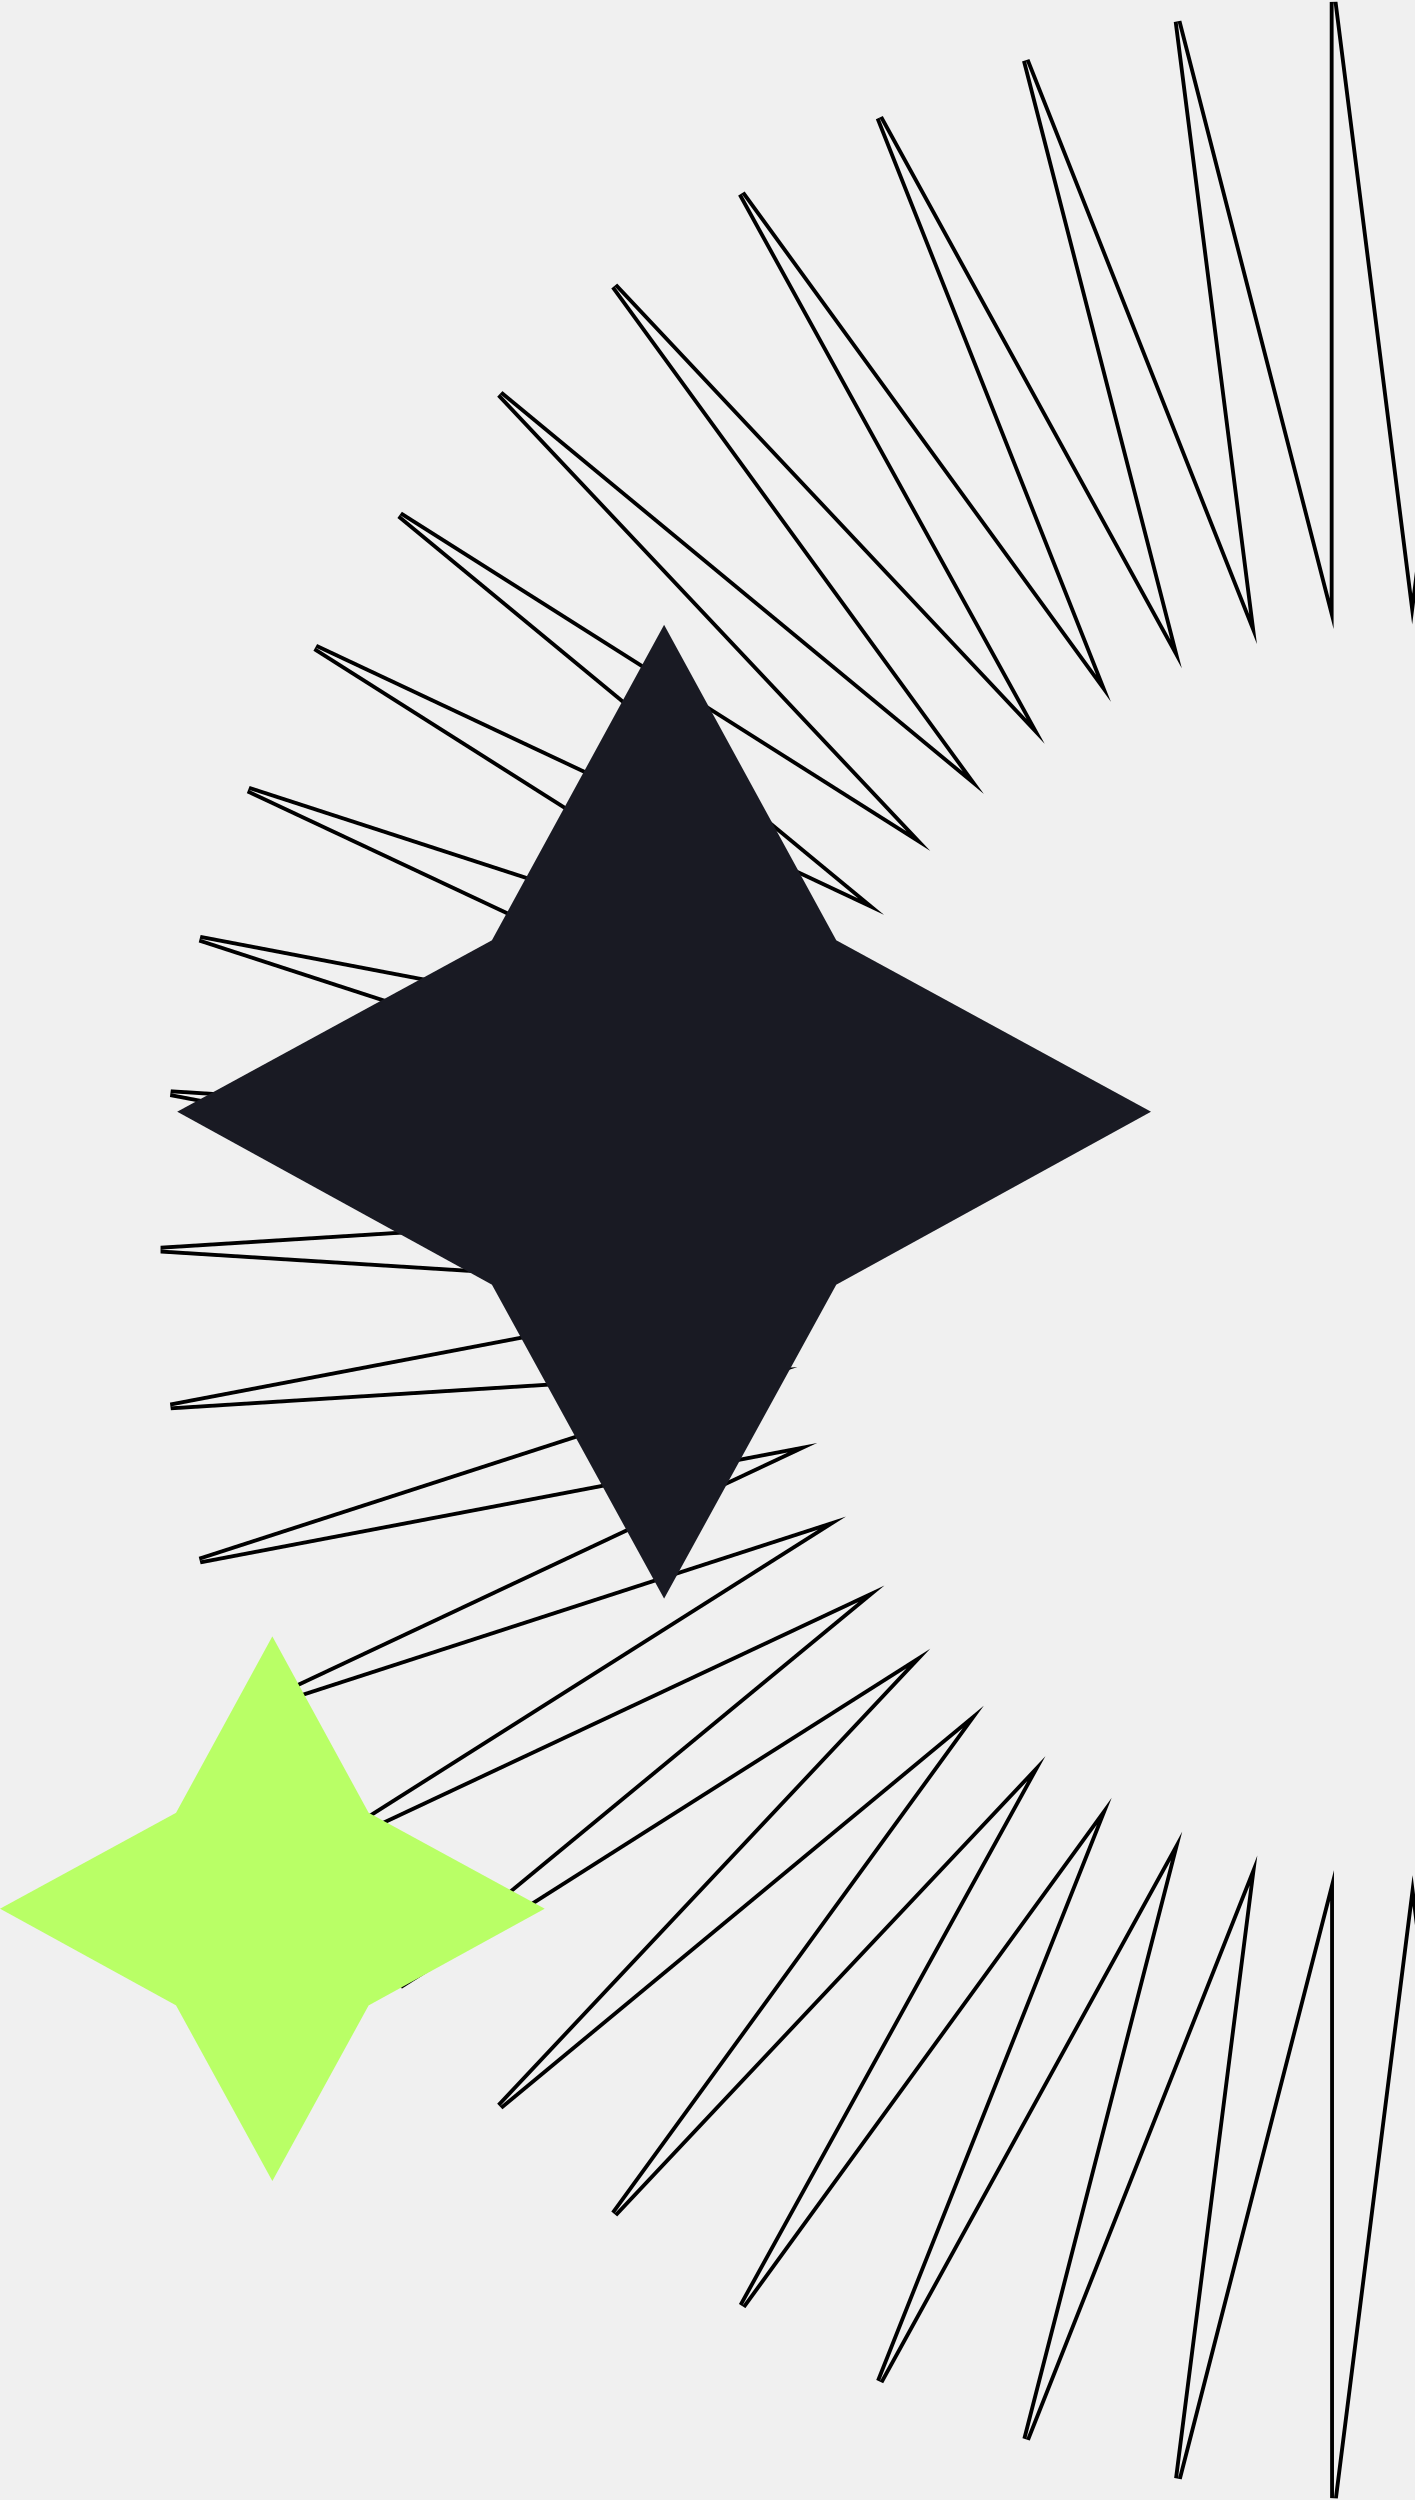
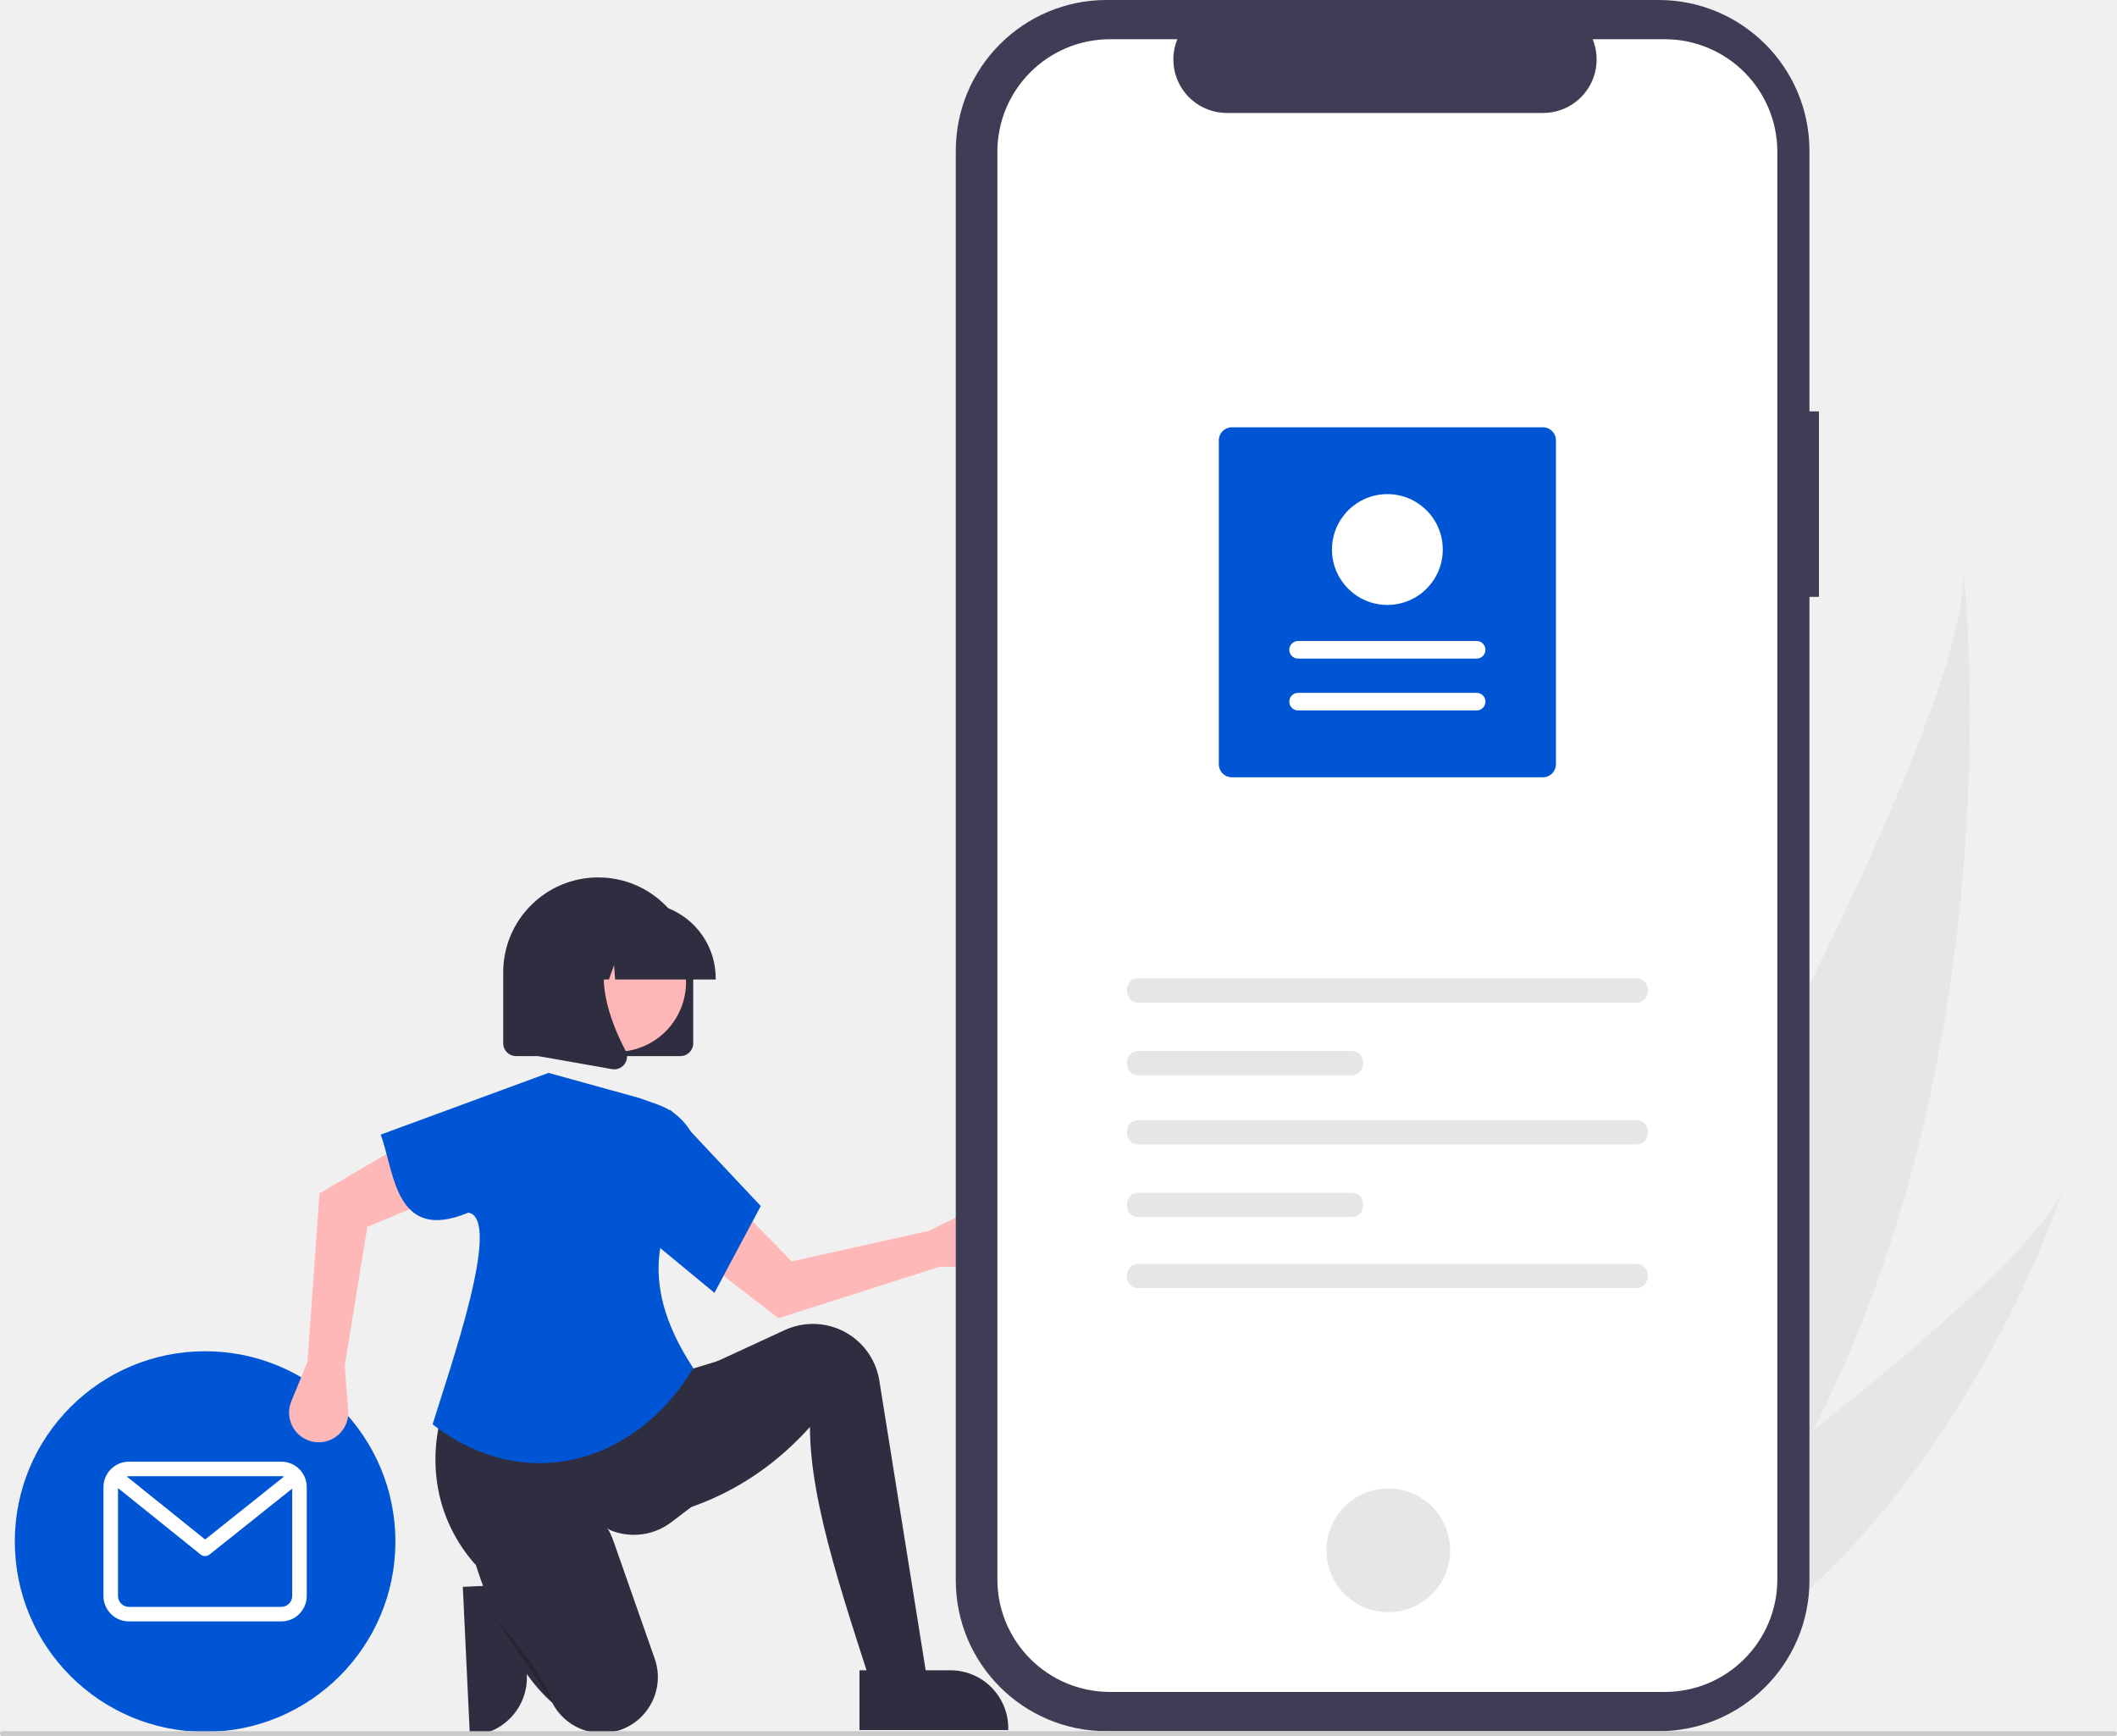
- <svg xmlns="http://www.w3.org/2000/svg" version="1.1" id="Layer_1" x="0px" y="0px" viewBox="0 0 367.1 649" style="enable-background:new 0 0 367.1 649;" xml:space="preserve">
-   <style type="text/css">
- 	.st0{fill:#FFFFFF;filter:url(#Adobe_OpacityMaskFilter);}
- 	
- 		.st1{mask:url(#path-1-outside-1_341_618_00000005974524879395838240000011496076637815834275_);fill:none;stroke:#000000;stroke-width:2;stroke-miterlimit:10;}
- 	.st2{fill:#B9FF66;}
- 	.st3{fill:#191A23;}
- </style>
-   <defs>
-     <filter id="Adobe_OpacityMaskFilter" filterUnits="userSpaceOnUse" x="41.6" y="0.4" width="650" height="648.3">
-       <feColorMatrix type="matrix" values="1 0 0 0 0  0 1 0 0 0  0 0 1 0 0  0 0 0 1 0" />
-     </filter>
-   </defs>
-   <mask maskUnits="userSpaceOnUse" x="41.6" y="0.4" width="650" height="648.3" id="path-1-outside-1_341_618_00000005974524879395838240000011496076637815834275_">
-     <rect x="40.7" y="-0.5" class="st0" width="651" height="650" />
-     <path d="M366.6,162.1L387.1,0.5l-0.2,162.8L427.4,5.6L407,167.2l60-151.5l-40.5,157.9L505,30.6l-60.2,151.5l95.9-131.9l-78.7,142.9   L573.6,74.3l-95.8,131.7l125.6-103.8L491.8,220.9l137.7-87.2L503.7,237.5l147.6-69.4l-137.7,87.2L668.7,205l-147.6,69.4l160.2-30.6   l-155.1,50.4L689,283.8l-160.2,30.5l162.8,10.2l-162.8,10.2L689,365.1l-162.8-10.2l155.1,50.2l-160.2-30.5L668.7,444l-155.1-50.4   l137.7,87.2l-147.6-69.4l125.8,103.8l-137.7-87.4l111.7,118.8l-125.6-104l95.8,131.9L462.1,455.8l78.7,142.7l-95.9-131.9L505,618.2   l-78.5-142.7L467,633.2l-60-151.5l20.4,161.7l-40.5-157.9l0.2,163l-20.4-161.7l-20.4,161.7v-163l-40.5,157.9l20.6-161.7l-60,151.5   l40.5-157.7l-78.5,142.7l60.2-151.5l-95.9,131.9l78.7-142.7L159.5,574.7l95.9-131.9l-125.6,104l111.7-118.8l-137.7,87.4   l125.8-103.8L81.9,480.9l137.7-87.2L64.5,444l147.6-69.4L51.9,405.1L207,354.9L44.3,365.1l160.2-30.5L41.7,324.4l162.8-10.2   L44.3,283.8L207,294.1L51.9,243.7l160.2,30.6L64.5,205l155.1,50.4L81.9,168.1l147.6,69.4L103.8,133.7l137.7,87.2L129.8,102.3   l125.6,103.8L159.5,74.3l111.7,118.8L192.5,50.3l95.9,131.9L228.3,30.6l78.5,142.9L266.3,15.7l60,151.5L305.7,5.6l40.5,157.7V0.5   L366.6,162.1z" />
-   </mask>
-   <path class="st1" d="M366.6,162.1L387.1,0.5l-0.2,162.8L427.4,5.6L407,167.2l60-151.5l-40.5,157.9L505,30.6l-60.2,151.5l95.9-131.9  l-78.7,142.9L573.6,74.3l-95.8,131.7l125.6-103.8L491.8,220.9l137.7-87.2L503.7,237.5l147.6-69.4l-137.7,87.2L668.7,205l-147.6,69.4  l160.2-30.6l-155.1,50.4L689,283.8l-160.2,30.5l162.8,10.2l-162.8,10.2L689,365.1l-162.8-10.2l155.1,50.2l-160.2-30.5L668.7,444  l-155.1-50.4l137.7,87.2l-147.6-69.4l125.8,103.8l-137.7-87.4l111.7,118.8l-125.6-104l95.8,131.9L462.1,455.8l78.7,142.7  l-95.9-131.9L505,618.2l-78.5-142.7L467,633.2l-60-151.5l20.4,161.7l-40.5-157.9l0.2,163l-20.4-161.7l-20.4,161.7v-163l-40.5,157.9  l20.6-161.7l-60,151.5l40.5-157.7l-78.5,142.7l60.2-151.5l-95.9,131.9l78.7-142.7L159.5,574.7l95.9-131.9l-125.6,104l111.7-118.8  l-137.7,87.4l125.8-103.8L81.9,480.9l137.7-87.2L64.5,444l147.6-69.4L51.9,405.1L207,354.9L44.3,365.1l160.2-30.5L41.7,324.4  l162.8-10.2L44.3,283.8L207,294.1L51.9,243.7l160.2,30.6L64.5,205l155.1,50.4L81.9,168.1l147.6,69.4L103.8,133.7l137.7,87.2  L129.8,102.3l125.6,103.8L159.5,74.3l111.7,118.8L192.5,50.3l95.9,131.9L228.3,30.6l78.5,142.9L266.3,15.7l60,151.5L305.7,5.6  l40.5,157.7V0.5L366.6,162.1z" />
-   <path class="st2" d="M95.7,470.6l45.7,24.9l-45.7,25.1l-25,45.6l-25-45.6L0,495.5l45.7-24.9l25-45.8L95.7,470.6z" />
-   <path class="st3" d="M217.1,244.1l81.7,44.5l-81.7,44.9l-44.7,81.5l-44.7-81.5l-81.7-44.9l81.7-44.5l44.7-81.9L217.1,244.1z" />
+ <svg xmlns="http://www.w3.org/2000/svg" data-name="Layer 1" width="890" height="729.787" viewBox="0 0 890 729.787">
+   <path d="M374.677,751.016l1.81,38.157 0.0.002a24.345,24.345,0,0,1-23.164,25.469l-.79.037-2.964-62.474Z" transform="translate(-155 -85.10634)" fill="#2f2e41" />
+   <path d="M917.171,686.534c-18.173,35.465-41.224,69.764-70.389,100.808-.648.701-1.302,1.384-1.962,2.079l-69.101-32.713c.423-.702.886-1.491,1.385-2.353,29.683-50.787,208.865-360.591,203.203-430.758C980.966,329.384,1002.205,520.765,917.171,686.534Z" transform="translate(-155 -85.10634)" fill="#e6e6e6" />
+   <path d="M860.113,793.652c-.967.55-1.959,1.088-2.957,1.608l-51.838-24.541c.725-.514,1.569-1.122,2.539-1.806,15.881-11.403,63.105-45.613,109.314-82.38,49.658-39.511,98.152-81.964,105.354-102.228C1021.062,588.952,975.611,730.202,860.113,793.652Z" transform="translate(-155 -85.10634)" fill="#e6e6e6" />
+   <circle cx="86.23" cy="648.051" r="80" fill="#0055d4" />
+   <path d="M273.275,699.586H209.184a10.694,10.694,0,0,0-10.682,10.682v45.779a10.694,10.694,0,0,0,10.682,10.682h64.091A10.694,10.694,0,0,0,283.957,756.046v-45.779A10.694,10.694,0,0,0,273.275,699.586Zm0,6.104a4.559,4.559,0,0,1,1.134.148l-33.172,26.461-32.978-26.515a4.58,4.58,0,0,1,.925-.094Zm0,54.935H209.184a4.583,4.583,0,0,1-4.578-4.578V710.679l34.711,27.909a3.052,3.052,0,0,0,3.815.007l34.72-27.697v45.148A4.583,4.583,0,0,1,273.275,760.624Z" transform="translate(-155 -85.10634)" fill="#fff" />
+   <path d="M549.968,617.658l17.9.147a12.454,12.454,0,0,0,12.398-14.43h0a12.454,12.454,0,0,0-17.807-9.191L545.579,602.513l-57.737,12.876-24.735-25.289-14.208,23.401,33.378,25.788Z" transform="translate(-155 -85.10634)" fill="#ffb8b8" />
+   <path d="M546.613,802.596l-21.089,4.056c-14.405-45.408-30.013-88.411-30.012-121.67-20.386,22.689-45.667,35.669-75.436,39.746l3.245-50.29,24.334-12.978,37.243-17.189a28.281,28.281,0,0,1,10.365-2.564h0a28.281,28.281,0,0,1,29.412,23.773Z" transform="translate(-155 -85.10634)" fill="#2f2e41" />
+   <path d="M445.627,718.644l-8.406,6.388a26.031,26.031,0,0,1-25.662,3.345h0C387.484,710.331,370.38,715.655,354.878,742.894c-18.594-20.985-23.182-51.295-6.587-82.651L440.355,662.27l18.656-5.678Z" transform="translate(-155 -85.10634)" fill="#2f2e41" />
+   <path d="M414.967,812.623h0a23.507,23.507,0,0,1-27.82-11.721c-8.274-7.287-15.255-17.721-21.309-30.409a235.353,235.353,0,0,1-11.167-28.683c-4.19-12.94,2.816-27.077,15.855-30.948q.582-.173,1.177-.326c17.406-4.469,35.281,5.571,41.231,22.528l17.301,49.308a23.507,23.507,0,0,1-14.398,29.964Q415.404,812.488,414.967,812.623Z" transform="translate(-155 -85.10634)" fill="#2f2e41" />
+   <path d="M362.891,764.878s20.278,22.712,24.334,35.69" transform="translate(-155 -85.10634)" opacity="0.2" style="isolation:isolate" />
+   <path d="M284.244,657.693l-6.787,16.564a12.454,12.454,0,0,0,8.791,16.872h0a12.454,12.454,0,0,0,15.149-13.118l-1.462-18.767,9.496-58.388,32.669-13.57-16.448-21.885L289.309,586.811Z" transform="translate(-155 -85.10634)" fill="#ffb8b8" />
+   <path d="M446.438,660.242c-23.306,39.147-69.767,54.306-109.56,23.652,7-23,29.6-86.567,15-89-31,13-31.045-17.523-36.843-32.799l70.569-25.956,38.123,10.545,7.815,2.773a26.42,26.42,0,0,1,17.582,24.537C433.109,597.129,421.254,621.809,446.438,660.242Z" transform="translate(-155 -85.10634)" fill="#0055d4" />
+   <path d="M455.361,628.608,427.377,605.491l9.328-53.94,38.123,40.557Z" transform="translate(-155 -85.10634)" fill="#0055d4" />
+   <path id="bc7f4772-a479-43ba-84b6-0038831d0625-188" data-name="b82a9922-ead1-40af-af3b-f133b244cde7" d="M919.705,258.051h-4v-109.545a63.4,63.4,0,0,0-63.4-63.4h-232.087a63.4,63.4,0,0,0-63.4,63.4v600.974a63.4,63.4,0,0,0,63.4,63.4H852.303a63.4,63.4,0,0,0,63.4-63.4V336.027h4Z" transform="translate(-155 -85.10634)" fill="#3f3d56" />
+   <path id="e7549b14-e146-4c1f-8b4f-7638ef62aaf0-189" data-name="b2a7827b-2d2c-407d-93be-35e4c67116bc" d="M854.862,101.599h-30.295a22.495,22.495,0,0,1-20.828,30.994h-132.959a22.495,22.495,0,0,1-20.827-30.991h-28.3a47.348,47.348,0,0,0-47.348,47.348v600.089a47.348,47.348,0,0,0,47.348,47.348H854.854a47.348,47.348,0,0,0,47.348-47.348v-0h0V148.947a47.348,47.348,0,0,0-47.348-47.348h.009Z" transform="translate(-155 -85.10634)" fill="#fff" />
+   <circle id="f4a12a6a-3235-4aa9-87a4-fdfa38e5097e" data-name="e6b07811-3d0f-4972-ba4c-46b0c6566e33" cx="583.658" cy="651.746" r="26" fill="#e6e6e6" />
+   <path d="M633.182,496.405c-2.458,0-4.458,2.283-4.458,5.088s2,5.088,4.458,5.088H843.325c2.458,0,4.458-2.283,4.458-5.088s-2-5.088-4.458-5.088Z" transform="translate(-155 -85.10634)" fill="#e6e6e6" />
+   <path d="M633.182,616.405c-2.458,0-4.458,2.283-4.458,5.088s2,5.088,4.458,5.088H843.325c2.458,0,4.458-2.283,4.458-5.088s-2-5.088-4.458-5.088Z" transform="translate(-155 -85.10634)" fill="#e6e6e6" />
+   <path d="M633.182,526.932c-2.458,0-4.458,2.283-4.458,5.088s2,5.088,4.458,5.088h90.425c2.458,0,4.458-2.283,4.458-5.088s-2-5.088-4.458-5.088Z" transform="translate(-155 -85.10634)" fill="#e6e6e6" />
+   <path d="M633.182,556.03c-2.458,0-4.458,2.283-4.458,5.088s2,5.088,4.458,5.088H843.325c2.458,0,4.458-2.283,4.458-5.088s-2-5.088-4.458-5.088Z" transform="translate(-155 -85.10634)" fill="#e6e6e6" />
+   <path d="M633.182,586.558c-2.458,0-4.458,2.283-4.458,5.088s2,5.088,4.458,5.088h90.425c2.458,0,4.458-2.283,4.458-5.088s-2-5.088-4.458-5.088Z" transform="translate(-155 -85.10634)" fill="#e6e6e6" />
+   <path d="M672.853,264.733H803.667a5.457,5.457,0,0,1,5.451,5.451V406.421a5.457,5.457,0,0,1-5.451,5.451H672.853a5.457,5.457,0,0,1-5.451-5.451V270.184A5.457,5.457,0,0,1,672.853,264.733Z" transform="translate(-155 -85.10634)" fill="#0055d4" />
+   <path d="M775.793,383.777a3.7,3.7,0,1,0,.004-7.401H700.727a3.7,3.7,0,1,0-.004,7.401H775.793Z" transform="translate(-155 -85.10634)" fill="#fff" />
+   <path d="M775.793,361.975a3.7,3.7,0,0,0,0-7.401H700.727a3.7,3.7,0,1,0-.004,7.401H775.793Z" transform="translate(-155 -85.10634)" fill="#fff" />
+   <path d="M738.26,292.828a23.293,23.293,0,1,1-23.293,23.293v0A23.319,23.319,0,0,1,738.26,292.828Z" transform="translate(-155 -85.10634)" fill="#fff" />
+   <path d="M441.064,529.077H371.914a5.371,5.371,0,0,1-5.365-5.365V493.906a39.94,39.94,0,1,1,79.88,0v29.806A5.371,5.371,0,0,1,441.064,529.077Z" transform="translate(-155 -85.10634)" fill="#2f2e41" />
+   <circle cx="414.124" cy="497.999" r="29.283" transform="translate(-376.4859 537.3971) rotate(-61.33682)" fill="#ffb6b6" />
+   <path d="M455.878,496.886H413.595l-.434-6.071-2.168,6.071h-6.511l-.859-12.032-4.297,12.032h-12.598V496.29a31.63,31.63,0,0,1,31.594-31.594h5.961A31.63,31.63,0,0,1,455.878,496.29Z" transform="translate(-155 -85.10634)" fill="#2f2e41" />
+   <path d="M413.248,534.64a5.481,5.481,0,0,1-.949-.084l-30.962-5.463V477.923h34.083l-.844.984c-11.74,13.692-2.895,35.894,3.422,47.91a5.286,5.286,0,0,1-.42,5.612A5.344,5.344,0,0,1,413.248,534.64Z" transform="translate(-155 -85.10634)" fill="#2f2e41" />
+   <path d="M516.333,787.282l38.2-.002h.002A24.345,24.345,0,0,1,578.878,811.624v.791l-62.544.002Z" transform="translate(-155 -85.10634)" fill="#2f2e41" />
+   <path d="M1044,814.894H156a1,1,0,0,1,0-2h888a1,1,0,0,1,0,2Z" transform="translate(-155 -85.10634)" fill="#cacaca" />
</svg>
